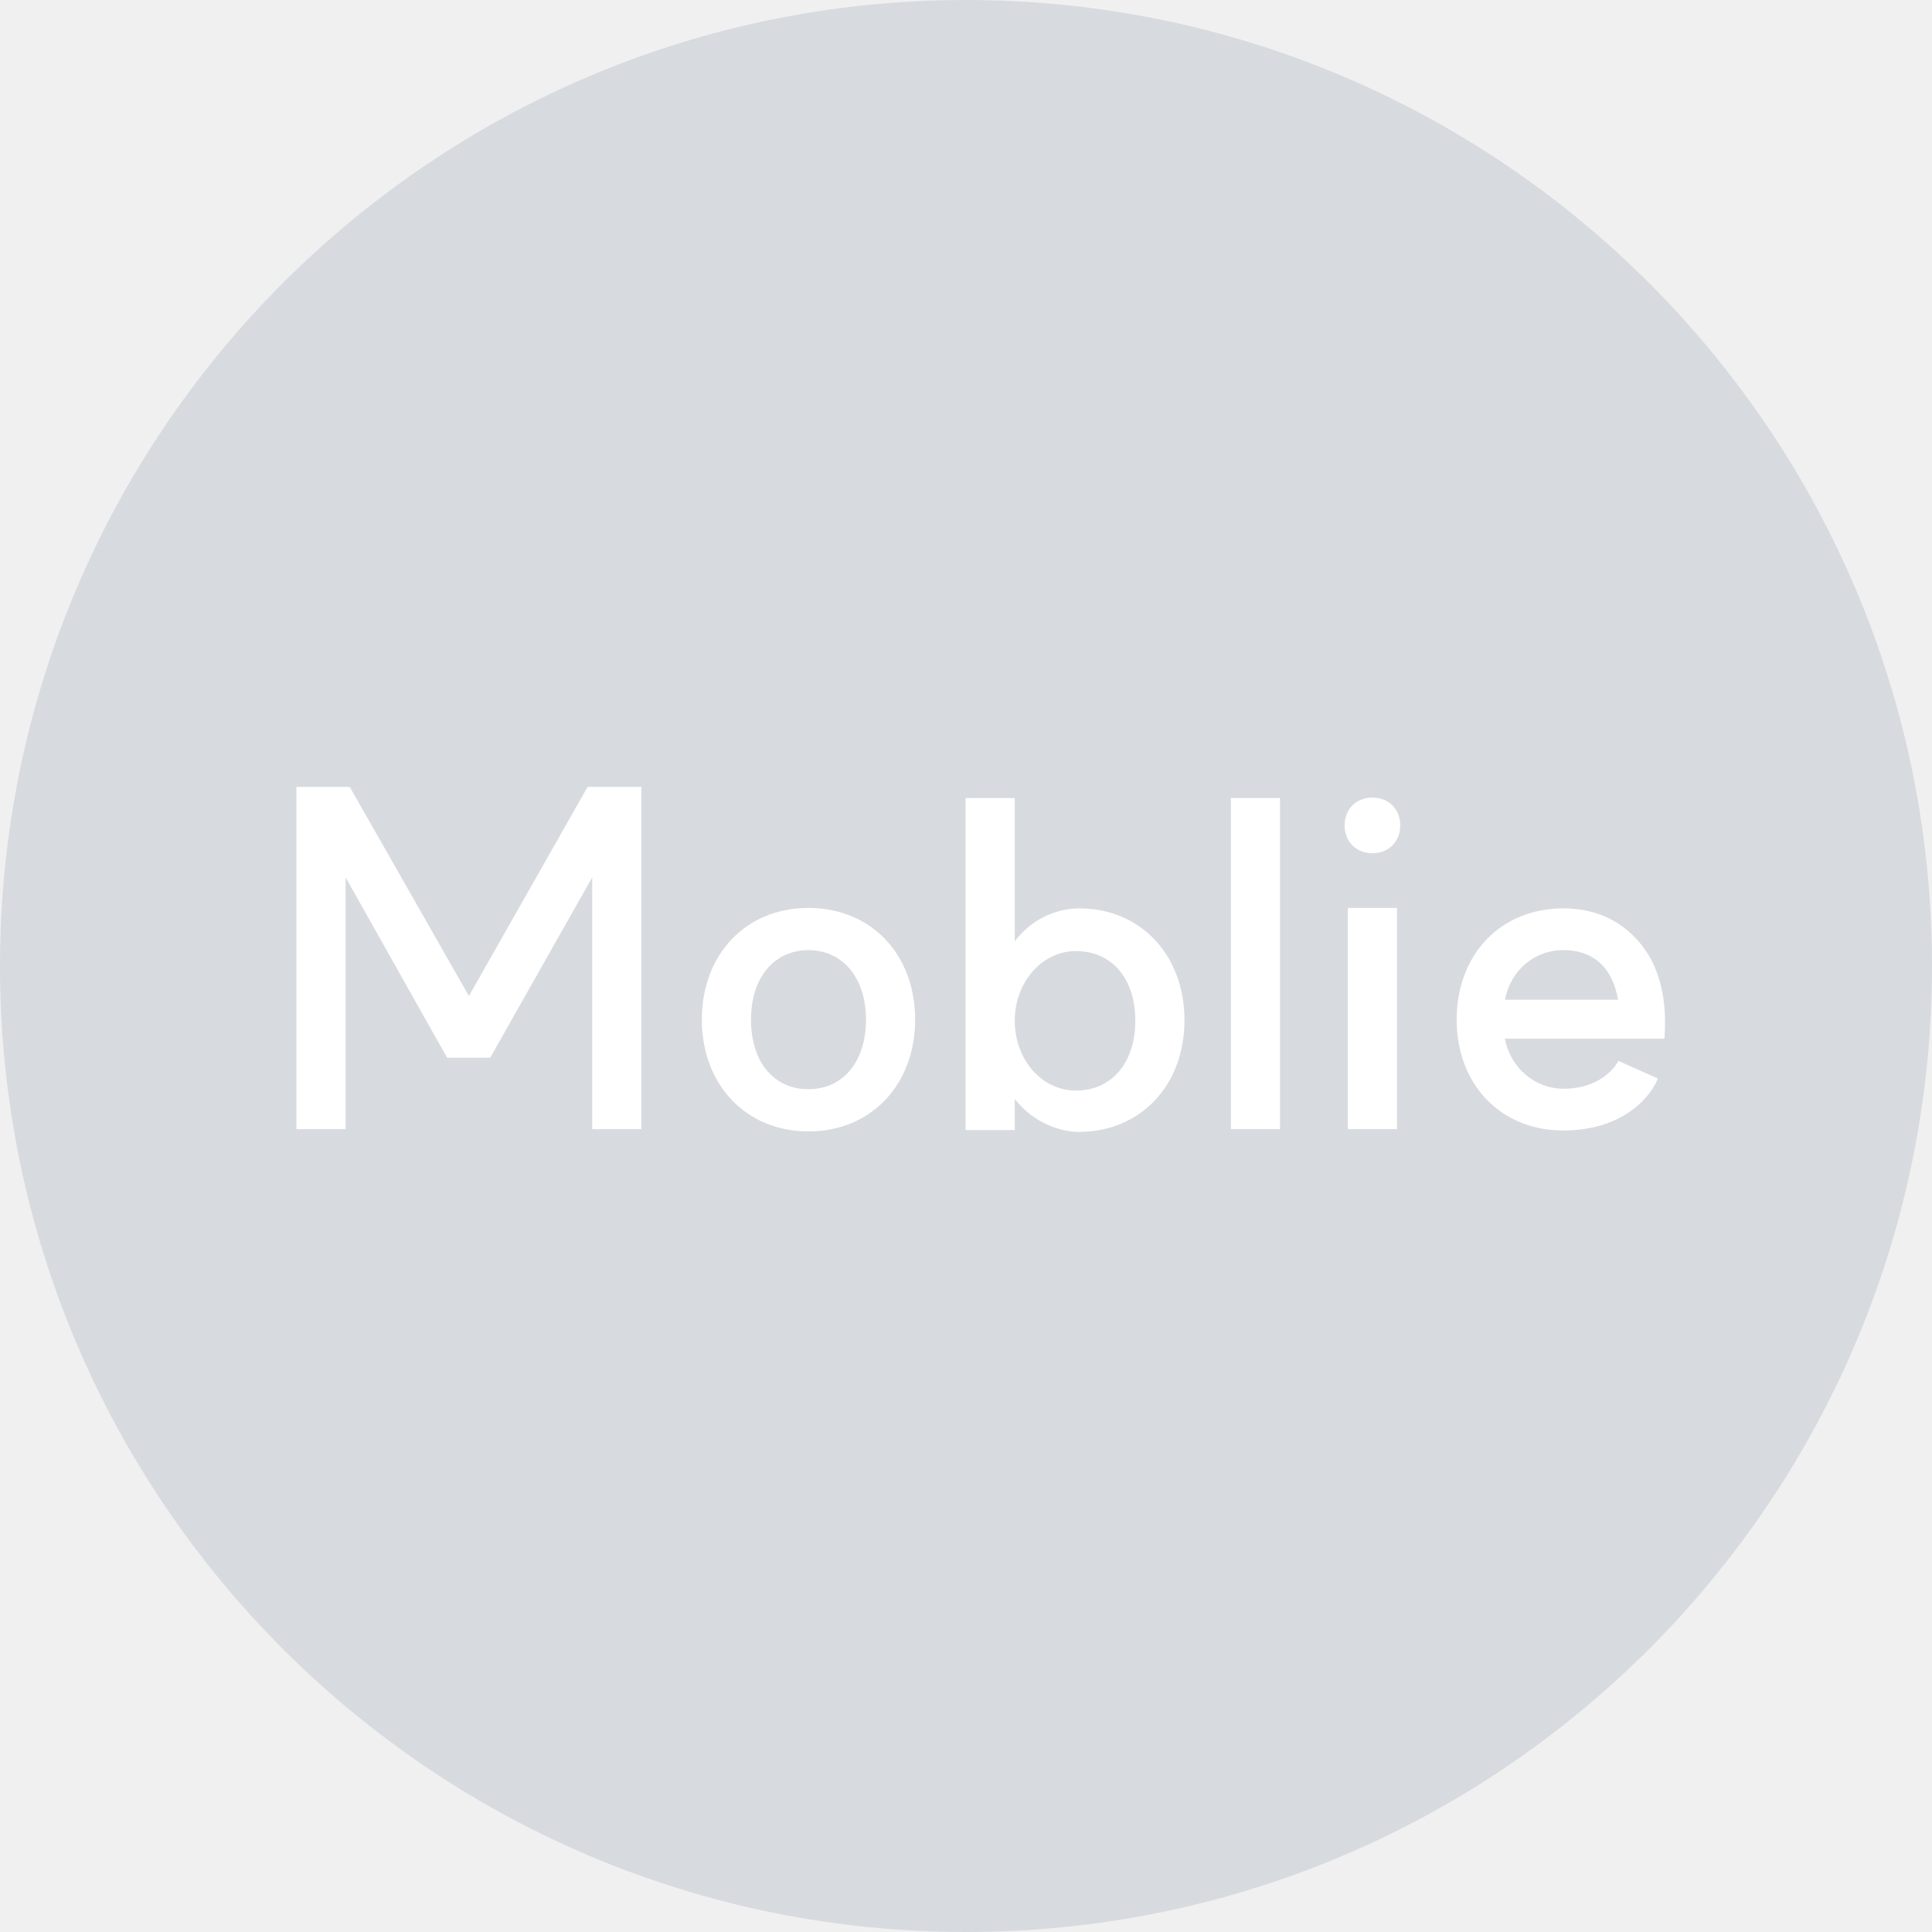
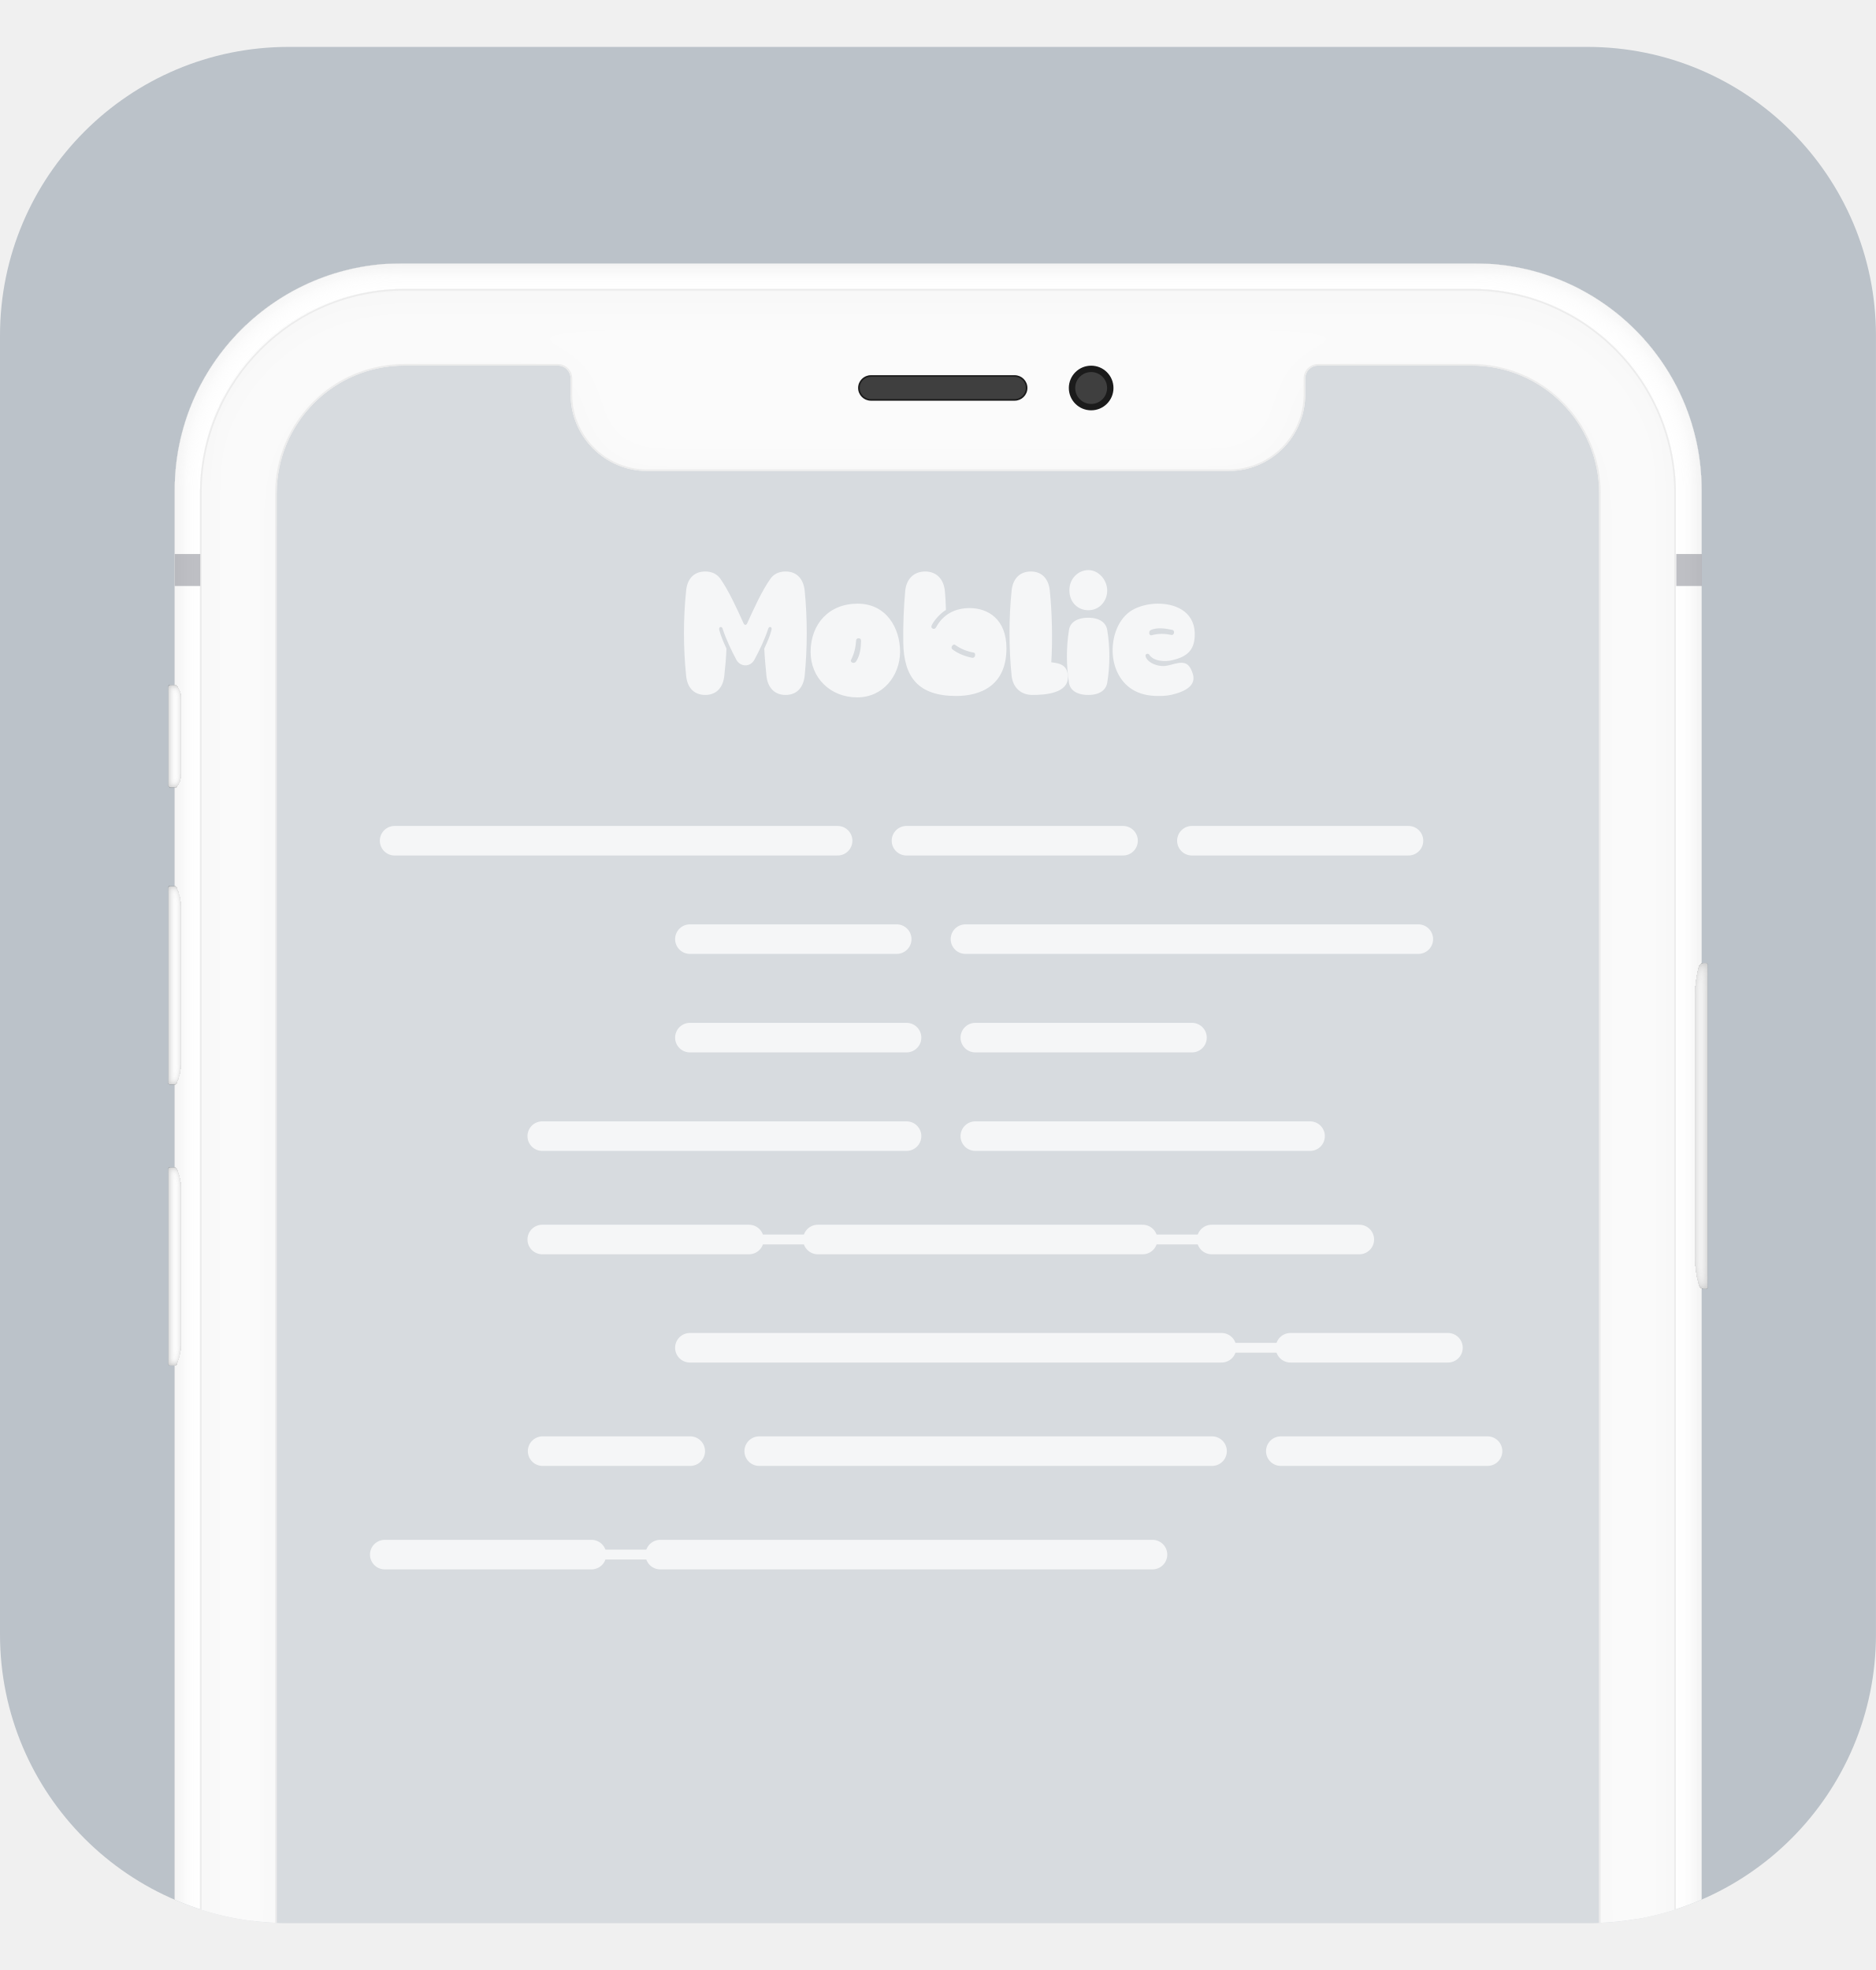
- <svg xmlns="http://www.w3.org/2000/svg" width="80" height="80" viewBox="0 0 80 80" fill="none">
-   <rect width="80" height="80" rx="40" fill="#D7DBDF" />
-   <path d="M18.514 43.797L14.309 36.328V46.754H12.274V32.584H14.482L19.416 41.243L24.331 32.584H26.559V46.754H24.523V36.328L20.299 43.797H18.514ZM33.478 45.102C34.899 45.102 35.859 43.97 35.859 42.222C35.859 40.495 34.899 39.343 33.478 39.343C32.057 39.343 31.097 40.475 31.097 42.222C31.097 43.97 32.038 45.102 33.478 45.102ZM33.478 37.595C36.07 37.595 37.894 39.515 37.894 42.222C37.894 44.91 36.07 46.85 33.478 46.85C30.886 46.85 29.062 44.91 29.062 42.222C29.062 39.515 30.886 37.595 33.478 37.595ZM44.669 46.869C44.016 46.869 42.864 46.581 42.019 45.506V46.792H39.984V33.045H42.019V38.978C42.864 37.864 44.016 37.614 44.688 37.614C47.222 37.614 49.046 39.535 49.046 42.242C49.046 44.949 47.222 46.869 44.669 46.869ZM44.553 45.16C46.032 45.16 47.011 44.008 47.011 42.261C47.011 40.514 46.032 39.381 44.553 39.381C43.152 39.381 42.019 40.667 42.019 42.261C42.019 43.893 43.152 45.16 44.553 45.16ZM50.967 33.045H53.002V46.754H50.967V33.045ZM55.812 37.595H57.847V46.754H55.812V37.595ZM56.829 33.026C57.501 33.026 57.981 33.506 57.981 34.178C57.981 34.85 57.501 35.33 56.829 35.33C56.157 35.33 55.677 34.85 55.677 34.178C55.677 33.506 56.157 33.026 56.829 33.026ZM64.734 46.811C62.142 46.811 60.318 44.91 60.318 42.222C60.318 39.515 62.142 37.614 64.734 37.614C67.576 37.614 68.478 39.938 68.536 40.091C69.093 41.397 68.92 42.856 68.92 43.01H62.315C62.546 44.239 63.582 45.083 64.734 45.083C66.251 45.083 66.866 44.2 67.019 43.931L68.651 44.661C68.21 45.698 66.923 46.811 64.734 46.811ZM67 41.397C66.808 40.264 66.155 39.343 64.734 39.343C63.506 39.343 62.546 40.206 62.315 41.397H67Z" fill="white" />
+ <svg xmlns="http://www.w3.org/2000/svg" width="20" height="21" viewBox="0 0 20 21" fill="none">
+   <g clip-path="url(#clip0_2487_26472)">
+     <rect y="0.5" width="20" height="20" rx="3.077" fill="#BBC2C9" />
+     <g clip-path="url(#clip1_2487_26472)">
+       <g filter="url(#filter0_i_2487_26472)">
+         <path fill-rule="evenodd" clip-rule="evenodd" d="M15.723 2.808H4.281C2.946 2.808 1.863 3.89 1.863 5.225V33.082C1.863 34.417 2.946 35.5 4.281 35.5H15.723C17.059 35.5 18.141 34.417 18.141 33.082V5.225C18.141 3.89 17.059 2.808 15.723 2.808ZM2.136 5.225C2.136 4.041 3.096 3.08 4.281 3.08H15.723C15.903 3.08 16.077 3.102 16.244 3.144C16.077 3.102 15.903 3.08 15.724 3.08H4.281C3.097 3.08 2.136 4.041 2.136 5.226V33.082C2.136 34.102 2.847 34.955 3.8 35.173C2.847 34.955 2.136 34.102 2.136 33.082V5.225Z" fill="white" />
+       </g>
+       <rect x="2.949" y="3.897" width="14.099" height="30.513" fill="#E9E9E9" />
+       <rect x="2.562" y="3.577" width="15" height="17.692" rx="1.367" fill="#D7DBDF" />
+       <rect width="10.811" height="0" transform="translate(4.20703 8.96167)" fill="#F5F6F7" />
+       <path d="M4.207 8.962H8.93" stroke="#F5F6F7" stroke-width="0.315" stroke-linecap="round" />
+       <path d="M9.664 8.962H11.973" stroke="#F5F6F7" stroke-width="0.315" stroke-linecap="round" />
+       <path d="M12.707 8.962H15.016" stroke="#F5F6F7" stroke-width="0.315" stroke-linecap="round" />
+       <rect width="5.353" height="0" transform="translate(7.35547 11.0608)" fill="#F5F6F7" />
+       <path d="M7.355 11.061H9.665" stroke="#F5F6F7" stroke-width="0.315" stroke-linecap="round" />
+       <path d="M10.398 11.061H12.708" stroke="#F5F6F7" stroke-width="0.315" stroke-linecap="round" />
+       <rect width="8.187" height="0" transform="translate(5.78125 12.1106)" fill="#F5F6F7" />
+       <path d="M5.781 12.111H9.665" stroke="#F5F6F7" stroke-width="0.315" stroke-linecap="round" />
+       <path d="M10.398 12.111H13.967" stroke="#F5F6F7" stroke-width="0.315" stroke-linecap="round" />
+       <rect width="8.712" height="0.105" transform="translate(5.78125 13.1602)" fill="#F5F6F7" />
+       <path d="M5.781 13.213H7.985" stroke="#F5F6F7" stroke-width="0.315" stroke-linecap="round" />
+       <path d="M8.719 13.213H12.182" stroke="#F5F6F7" stroke-width="0.315" stroke-linecap="round" />
+       <path d="M12.918 13.213H14.492" stroke="#F5F6F7" stroke-width="0.315" stroke-linecap="round" />
+       <rect width="8.187" height="0.105" transform="translate(4.10156 16.519)" fill="#F5F6F7" />
+       <path d="M4.102 16.572H6.306" stroke="#F5F6F7" stroke-width="0.315" stroke-linecap="round" />
+       <path d="M7.039 16.572H12.287" stroke="#F5F6F7" stroke-width="0.315" stroke-linecap="round" />
+       <rect width="8.082" height="0.105" transform="translate(7.35547 14.3147)" fill="#F5F6F7" />
+       <path d="M7.355 14.367H13.023" stroke="#F5F6F7" stroke-width="0.315" stroke-linecap="round" />
+       <path d="M13.758 14.367H15.437" stroke="#F5F6F7" stroke-width="0.315" stroke-linecap="round" />
+       <rect width="10.076" height="4.22099e-07" transform="matrix(-1 0 0 1 15.8594 15.4692)" fill="#F5F6F7" />
+       <path d="M15.859 15.469H13.655" stroke="#F5F6F7" stroke-width="0.315" stroke-linecap="round" />
+       <path d="M12.922 15.469L8.094 15.469" stroke="#F5F6F7" stroke-width="0.315" stroke-linecap="round" />
+       <path d="M7.359 15.469H5.785" stroke="#F5F6F7" stroke-width="0.315" stroke-linecap="round" />
+       <rect width="7.767" height="4.22099e-07" transform="translate(7.35547 10.0112)" fill="#F5F6F7" />
+       <path d="M7.355 10.011H9.56" stroke="#F5F6F7" stroke-width="0.315" stroke-linecap="round" />
+       <path d="M10.293 10.011L15.121 10.011" stroke="#F5F6F7" stroke-width="0.315" stroke-linecap="round" />
+       <path d="M7.745 6.914C7.741 7.015 7.733 7.1 7.722 7.202C7.711 7.317 7.647 7.408 7.519 7.408C7.388 7.408 7.325 7.317 7.315 7.202C7.284 6.909 7.284 6.588 7.315 6.297C7.325 6.183 7.388 6.092 7.519 6.092C7.593 6.092 7.645 6.122 7.679 6.168C7.768 6.295 7.856 6.486 7.928 6.646C7.939 6.666 7.955 6.666 7.965 6.646C8.038 6.486 8.124 6.295 8.215 6.168C8.247 6.122 8.301 6.092 8.375 6.092C8.505 6.092 8.567 6.183 8.579 6.297C8.608 6.588 8.608 6.909 8.579 7.202C8.567 7.317 8.505 7.408 8.375 7.408C8.247 7.408 8.182 7.317 8.171 7.202C8.161 7.1 8.153 7.015 8.148 6.914C8.182 6.84 8.207 6.785 8.225 6.715C8.235 6.68 8.198 6.672 8.19 6.702C8.155 6.812 8.096 6.935 8.042 7.034C7.999 7.112 7.895 7.112 7.851 7.034C7.798 6.935 7.739 6.812 7.704 6.702C7.696 6.672 7.659 6.68 7.668 6.715C7.687 6.785 7.711 6.84 7.745 6.914ZM8.642 6.949C8.643 6.649 8.84 6.435 9.143 6.435C9.45 6.435 9.596 6.695 9.596 6.949C9.593 7.206 9.413 7.434 9.139 7.434C8.853 7.434 8.642 7.226 8.642 6.949ZM9.073 7.035C9.06 7.059 9.105 7.082 9.126 7.052C9.168 6.991 9.179 6.908 9.18 6.831C9.182 6.795 9.13 6.797 9.128 6.823C9.122 6.899 9.11 6.962 9.073 7.035ZM9.948 6.703C9.965 6.706 9.971 6.7 9.981 6.685C10.055 6.549 10.182 6.482 10.338 6.482C10.531 6.482 10.73 6.599 10.73 6.911C10.73 7.305 10.459 7.419 10.194 7.419C9.793 7.419 9.635 7.222 9.63 6.848C9.627 6.672 9.635 6.462 9.651 6.297C9.662 6.183 9.733 6.092 9.864 6.092C9.991 6.092 10.062 6.183 10.073 6.297C10.078 6.34 10.084 6.451 10.085 6.502C10.021 6.54 9.959 6.614 9.935 6.662C9.924 6.682 9.931 6.697 9.948 6.703ZM10.155 6.923C10.216 6.969 10.29 6.997 10.365 7.012C10.399 7.017 10.407 6.963 10.382 6.957C10.308 6.943 10.248 6.92 10.182 6.874C10.161 6.859 10.128 6.903 10.155 6.923ZM11.208 7.06C11.316 7.071 11.385 7.099 11.385 7.22C11.385 7.385 11.159 7.409 11.003 7.408C10.872 7.406 10.796 7.317 10.785 7.202C10.755 6.909 10.755 6.588 10.785 6.297C10.796 6.183 10.86 6.092 10.991 6.092C11.117 6.092 11.182 6.183 11.192 6.297C11.216 6.522 11.223 6.826 11.208 7.06ZM11.603 6.505C11.498 6.505 11.401 6.428 11.401 6.291C11.401 6.163 11.5 6.077 11.603 6.077C11.715 6.077 11.804 6.185 11.804 6.295C11.804 6.409 11.72 6.505 11.603 6.505ZM11.397 7.279C11.367 7.097 11.367 6.895 11.397 6.714C11.407 6.643 11.472 6.585 11.603 6.585C11.729 6.585 11.792 6.643 11.804 6.714C11.835 6.895 11.835 7.097 11.804 7.279C11.792 7.351 11.729 7.408 11.603 7.408C11.472 7.408 11.407 7.351 11.397 7.279ZM12.071 7.349C11.932 7.262 11.865 7.102 11.862 6.943C11.859 6.752 11.942 6.562 12.1 6.488C12.177 6.452 12.263 6.435 12.345 6.435C12.563 6.435 12.751 6.543 12.737 6.786C12.729 6.932 12.656 7 12.5 7.037C12.42 7.057 12.297 7.051 12.251 6.977C12.243 6.965 12.208 6.965 12.213 6.994C12.219 7.039 12.296 7.1 12.405 7.1C12.425 7.1 12.454 7.094 12.473 7.089C12.611 7.049 12.671 7.048 12.714 7.175C12.748 7.272 12.696 7.345 12.543 7.392C12.469 7.415 12.422 7.419 12.346 7.419C12.248 7.419 12.151 7.4 12.071 7.349ZM12.276 6.772C12.354 6.751 12.419 6.754 12.492 6.769C12.517 6.772 12.531 6.72 12.496 6.714C12.423 6.699 12.34 6.686 12.271 6.715C12.24 6.728 12.251 6.779 12.276 6.772Z" fill="#F5F6F7" />
+       <g filter="url(#filter1_i_2487_26472)">
+         <path fill-rule="evenodd" clip-rule="evenodd" d="M17.866 5.26C17.866 4.056 16.89 3.08 15.687 3.08H4.312C3.109 3.08 2.133 4.056 2.133 5.26V33.048C2.133 34.252 3.109 35.227 4.312 35.227H15.687C16.89 35.227 17.866 34.252 17.866 33.048V5.26ZM6.9 5.021C6.449 5.021 6.083 4.655 6.083 4.204V4.034C6.083 3.958 6.022 3.897 5.947 3.897H4.312C3.56 3.897 2.95 4.507 2.95 5.26V33.048C2.95 33.8 3.56 34.41 4.312 34.41H15.687C16.439 34.41 17.049 33.8 17.049 33.048V5.26C17.049 4.507 16.439 3.897 15.687 3.897H14.052C13.977 3.897 13.916 3.958 13.916 4.034V4.204C13.916 4.655 13.55 5.021 13.098 5.021H6.9Z" fill="#FBFBFB" />
+       </g>
+       <path d="M15.687 3.089C16.886 3.089 17.858 4.061 17.858 5.26V33.048C17.858 34.247 16.886 35.219 15.687 35.219H4.312C3.113 35.219 2.141 34.247 2.141 33.048V5.26C2.141 4.061 3.113 3.089 4.312 3.089H15.687ZM6.9 5.013C6.454 5.013 6.092 4.651 6.092 4.204V4.034C6.092 3.954 6.027 3.889 5.947 3.889H4.312C3.555 3.889 2.942 4.503 2.942 5.26V33.048C2.942 33.805 3.555 34.419 4.312 34.419H15.687C16.444 34.419 17.057 33.805 17.057 33.048V5.26C17.057 4.503 16.444 3.889 15.687 3.889H14.052C13.972 3.889 13.907 3.954 13.907 4.034V4.204C13.907 4.651 13.545 5.013 13.098 5.013H6.9Z" stroke="#ECECEC" stroke-width="0.017" />
+       <g filter="url(#filter2_ii_2487_26472)">
+         <path d="M18.07 10.637C18.07 10.526 18.085 10.416 18.113 10.309C18.12 10.283 18.143 10.266 18.169 10.266H18.19C18.199 10.266 18.206 10.273 18.206 10.283V13.722C18.206 13.732 18.199 13.739 18.19 13.739H18.169C18.143 13.739 18.12 13.722 18.113 13.696C18.085 13.589 18.07 13.479 18.07 13.368V10.637Z" fill="white" />
+       </g>
+       <g filter="url(#filter3_ii_2487_26472)">
+         <path d="M1.93 12.688C1.93 12.61 1.913 12.532 1.882 12.46C1.878 12.451 1.869 12.445 1.858 12.445H1.813C1.802 12.445 1.793 12.454 1.793 12.464V14.537C1.793 14.548 1.802 14.556 1.813 14.556H1.858C1.869 14.556 1.878 14.55 1.882 14.541C1.913 14.469 1.93 14.392 1.93 14.313V12.688Z" fill="white" />
+       </g>
+       <g filter="url(#filter4_ii_2487_26472)">
+         <path d="M1.93 9.691C1.93 9.613 1.913 9.536 1.882 9.464C1.878 9.455 1.869 9.448 1.858 9.448H1.813C1.802 9.448 1.793 9.457 1.793 9.468V11.541C1.793 11.551 1.802 11.56 1.813 11.56H1.858C1.869 11.56 1.878 11.554 1.882 11.544C1.913 11.473 1.93 11.395 1.93 11.317V9.691Z" fill="white" />
+       </g>
+       <g filter="url(#filter5_ii_2487_26472)">
+         <path d="M1.93 7.447C1.93 7.395 1.911 7.346 1.878 7.306C1.876 7.304 1.874 7.303 1.871 7.303H1.818C1.805 7.303 1.793 7.314 1.793 7.328V8.368C1.793 8.382 1.805 8.393 1.818 8.393H1.871C1.874 8.393 1.876 8.391 1.878 8.389C1.911 8.35 1.93 8.3 1.93 8.249V7.447Z" fill="white" />
+       </g>
+       <rect x="17.871" y="5.906" width="0.272" height="0.341" fill="#7E818A" fill-opacity="0.5" />
+       <rect x="1.863" y="5.906" width="0.272" height="0.341" fill="#7E818A" fill-opacity="0.5" />
+       <circle cx="11.633" cy="4.136" r="0.204" fill="#3F3F3F" stroke="#1B1B1B" stroke-width="0.068" />
+       <rect x="9.157" y="4.008" width="1.788" height="0.255" rx="0.128" fill="#3F3F3F" stroke="#1B1B1B" stroke-width="0.017" />
+     </g>
+   </g>
+   <defs>
+     <filter id="filter0_i_2487_26472" x="1.863" y="2.808" width="16.277" height="32.692" filterUnits="userSpaceOnUse" color-interpolation-filters="sRGB">
+       <feFlood flood-opacity="0" result="BackgroundImageFix" />
+       <feBlend mode="normal" in="SourceGraphic" in2="BackgroundImageFix" result="shape" />
+       <feColorMatrix in="SourceAlpha" type="matrix" values="0 0 0 0 0 0 0 0 0 0 0 0 0 0 0 0 0 0 127 0" result="hardAlpha" />
+       <feOffset />
+       <feGaussianBlur stdDeviation="0.136" />
+       <feComposite in2="hardAlpha" operator="arithmetic" k2="-1" k3="1" />
+       <feColorMatrix type="matrix" values="0 0 0 0 0.879 0 0 0 0 0.879 0 0 0 0 0.879 0 0 0 0.56 0" />
+       <feBlend mode="normal" in2="shape" result="effect1_innerShadow_2487_26472" />
+     </filter>
+     <filter id="filter1_i_2487_26472" x="2.133" y="3.08" width="15.734" height="32.25" filterUnits="userSpaceOnUse" color-interpolation-filters="sRGB">
+       <feFlood flood-opacity="0" result="BackgroundImageFix" />
+       <feBlend mode="normal" in="SourceGraphic" in2="BackgroundImageFix" result="shape" />
+       <feColorMatrix in="SourceAlpha" type="matrix" values="0 0 0 0 0 0 0 0 0 0 0 0 0 0 0 0 0 0 127 0" result="hardAlpha" />
+       <feOffset dy="0.102" />
+       <feGaussianBlur stdDeviation="0.272" />
+       <feComposite in2="hardAlpha" operator="arithmetic" k2="-1" k3="1" />
+       <feColorMatrix type="matrix" values="0 0 0 0 0 0 0 0 0 0 0 0 0 0 0 0 0 0 0.02 0" />
+       <feBlend mode="normal" in2="shape" result="effect1_innerShadow_2487_26472" />
+     </filter>
+     <filter id="filter2_ii_2487_26472" x="18.053" y="10.266" width="0.154" height="3.474" filterUnits="userSpaceOnUse" color-interpolation-filters="sRGB">
+       <feFlood flood-opacity="0" result="BackgroundImageFix" />
+       <feBlend mode="normal" in="SourceGraphic" in2="BackgroundImageFix" result="shape" />
+       <feColorMatrix in="SourceAlpha" type="matrix" values="0 0 0 0 0 0 0 0 0 0 0 0 0 0 0 0 0 0 127 0" result="hardAlpha" />
+       <feOffset dx="-0.017" />
+       <feGaussianBlur stdDeviation="0.068" />
+       <feComposite in2="hardAlpha" operator="arithmetic" k2="-1" k3="1" />
+       <feColorMatrix type="matrix" values="0 0 0 0 0.396 0 0 0 0 0.396 0 0 0 0 0.396 0 0 0 0.24 0" />
+       <feBlend mode="normal" in2="shape" result="effect1_innerShadow_2487_26472" />
+       <feColorMatrix in="SourceAlpha" type="matrix" values="0 0 0 0 0 0 0 0 0 0 0 0 0 0 0 0 0 0 127 0" result="hardAlpha" />
+       <feOffset />
+       <feGaussianBlur stdDeviation="0.034" />
+       <feComposite in2="hardAlpha" operator="arithmetic" k2="-1" k3="1" />
+       <feColorMatrix type="matrix" values="0 0 0 0 0 0 0 0 0 0 0 0 0 0 0 0 0 0 0.08 0" />
+       <feBlend mode="normal" in2="effect1_innerShadow_2487_26472" result="effect2_innerShadow_2487_26472" />
+     </filter>
+     <filter id="filter3_ii_2487_26472" x="1.793" y="12.445" width="0.154" height="2.111" filterUnits="userSpaceOnUse" color-interpolation-filters="sRGB">
+       <feFlood flood-opacity="0" result="BackgroundImageFix" />
+       <feBlend mode="normal" in="SourceGraphic" in2="BackgroundImageFix" result="shape" />
+       <feColorMatrix in="SourceAlpha" type="matrix" values="0 0 0 0 0 0 0 0 0 0 0 0 0 0 0 0 0 0 127 0" result="hardAlpha" />
+       <feOffset dx="0.017" />
+       <feGaussianBlur stdDeviation="0.034" />
+       <feComposite in2="hardAlpha" operator="arithmetic" k2="-1" k3="1" />
+       <feColorMatrix type="matrix" values="0 0 0 0 0.396 0 0 0 0 0.396 0 0 0 0 0.396 0 0 0 0.24 0" />
+       <feBlend mode="normal" in2="shape" result="effect1_innerShadow_2487_26472" />
+       <feColorMatrix in="SourceAlpha" type="matrix" values="0 0 0 0 0 0 0 0 0 0 0 0 0 0 0 0 0 0 127 0" result="hardAlpha" />
+       <feOffset />
+       <feGaussianBlur stdDeviation="0.034" />
+       <feComposite in2="hardAlpha" operator="arithmetic" k2="-1" k3="1" />
+       <feColorMatrix type="matrix" values="0 0 0 0 0 0 0 0 0 0 0 0 0 0 0 0 0 0 0.08 0" />
+       <feBlend mode="normal" in2="effect1_innerShadow_2487_26472" result="effect2_innerShadow_2487_26472" />
+     </filter>
+     <filter id="filter4_ii_2487_26472" x="1.793" y="9.448" width="0.154" height="2.111" filterUnits="userSpaceOnUse" color-interpolation-filters="sRGB">
+       <feFlood flood-opacity="0" result="BackgroundImageFix" />
+       <feBlend mode="normal" in="SourceGraphic" in2="BackgroundImageFix" result="shape" />
+       <feColorMatrix in="SourceAlpha" type="matrix" values="0 0 0 0 0 0 0 0 0 0 0 0 0 0 0 0 0 0 127 0" result="hardAlpha" />
+       <feOffset dx="0.017" />
+       <feGaussianBlur stdDeviation="0.034" />
+       <feComposite in2="hardAlpha" operator="arithmetic" k2="-1" k3="1" />
+       <feColorMatrix type="matrix" values="0 0 0 0 0.396 0 0 0 0 0.396 0 0 0 0 0.396 0 0 0 0.24 0" />
+       <feBlend mode="normal" in2="shape" result="effect1_innerShadow_2487_26472" />
+       <feColorMatrix in="SourceAlpha" type="matrix" values="0 0 0 0 0 0 0 0 0 0 0 0 0 0 0 0 0 0 127 0" result="hardAlpha" />
+       <feOffset />
+       <feGaussianBlur stdDeviation="0.034" />
+       <feComposite in2="hardAlpha" operator="arithmetic" k2="-1" k3="1" />
+       <feColorMatrix type="matrix" values="0 0 0 0 0 0 0 0 0 0 0 0 0 0 0 0 0 0 0.08 0" />
+       <feBlend mode="normal" in2="effect1_innerShadow_2487_26472" result="effect2_innerShadow_2487_26472" />
+     </filter>
+     <filter id="filter5_ii_2487_26472" x="1.793" y="7.303" width="0.154" height="1.09" filterUnits="userSpaceOnUse" color-interpolation-filters="sRGB">
+       <feFlood flood-opacity="0" result="BackgroundImageFix" />
+       <feBlend mode="normal" in="SourceGraphic" in2="BackgroundImageFix" result="shape" />
+       <feColorMatrix in="SourceAlpha" type="matrix" values="0 0 0 0 0 0 0 0 0 0 0 0 0 0 0 0 0 0 127 0" result="hardAlpha" />
+       <feOffset dx="0.017" />
+       <feGaussianBlur stdDeviation="0.034" />
+       <feComposite in2="hardAlpha" operator="arithmetic" k2="-1" k3="1" />
+       <feColorMatrix type="matrix" values="0 0 0 0 0.396 0 0 0 0 0.396 0 0 0 0 0.396 0 0 0 0.24 0" />
+       <feBlend mode="normal" in2="shape" result="effect1_innerShadow_2487_26472" />
+       <feColorMatrix in="SourceAlpha" type="matrix" values="0 0 0 0 0 0 0 0 0 0 0 0 0 0 0 0 0 0 127 0" result="hardAlpha" />
+       <feOffset />
+       <feGaussianBlur stdDeviation="0.034" />
+       <feComposite in2="hardAlpha" operator="arithmetic" k2="-1" k3="1" />
+       <feColorMatrix type="matrix" values="0 0 0 0 0 0 0 0 0 0 0 0 0 0 0 0 0 0 0.08 0" />
+       <feBlend mode="normal" in2="effect1_innerShadow_2487_26472" result="effect2_innerShadow_2487_26472" />
+     </filter>
+     <clipPath id="clip0_2487_26472">
+       <rect y="0.5" width="20" height="20" rx="3.077" fill="white" />
+     </clipPath>
+     <clipPath id="clip1_2487_26472">
+       <rect width="16.414" height="32.692" fill="white" transform="translate(1.79297 2.80762)" />
+     </clipPath>
+   </defs>
</svg>
